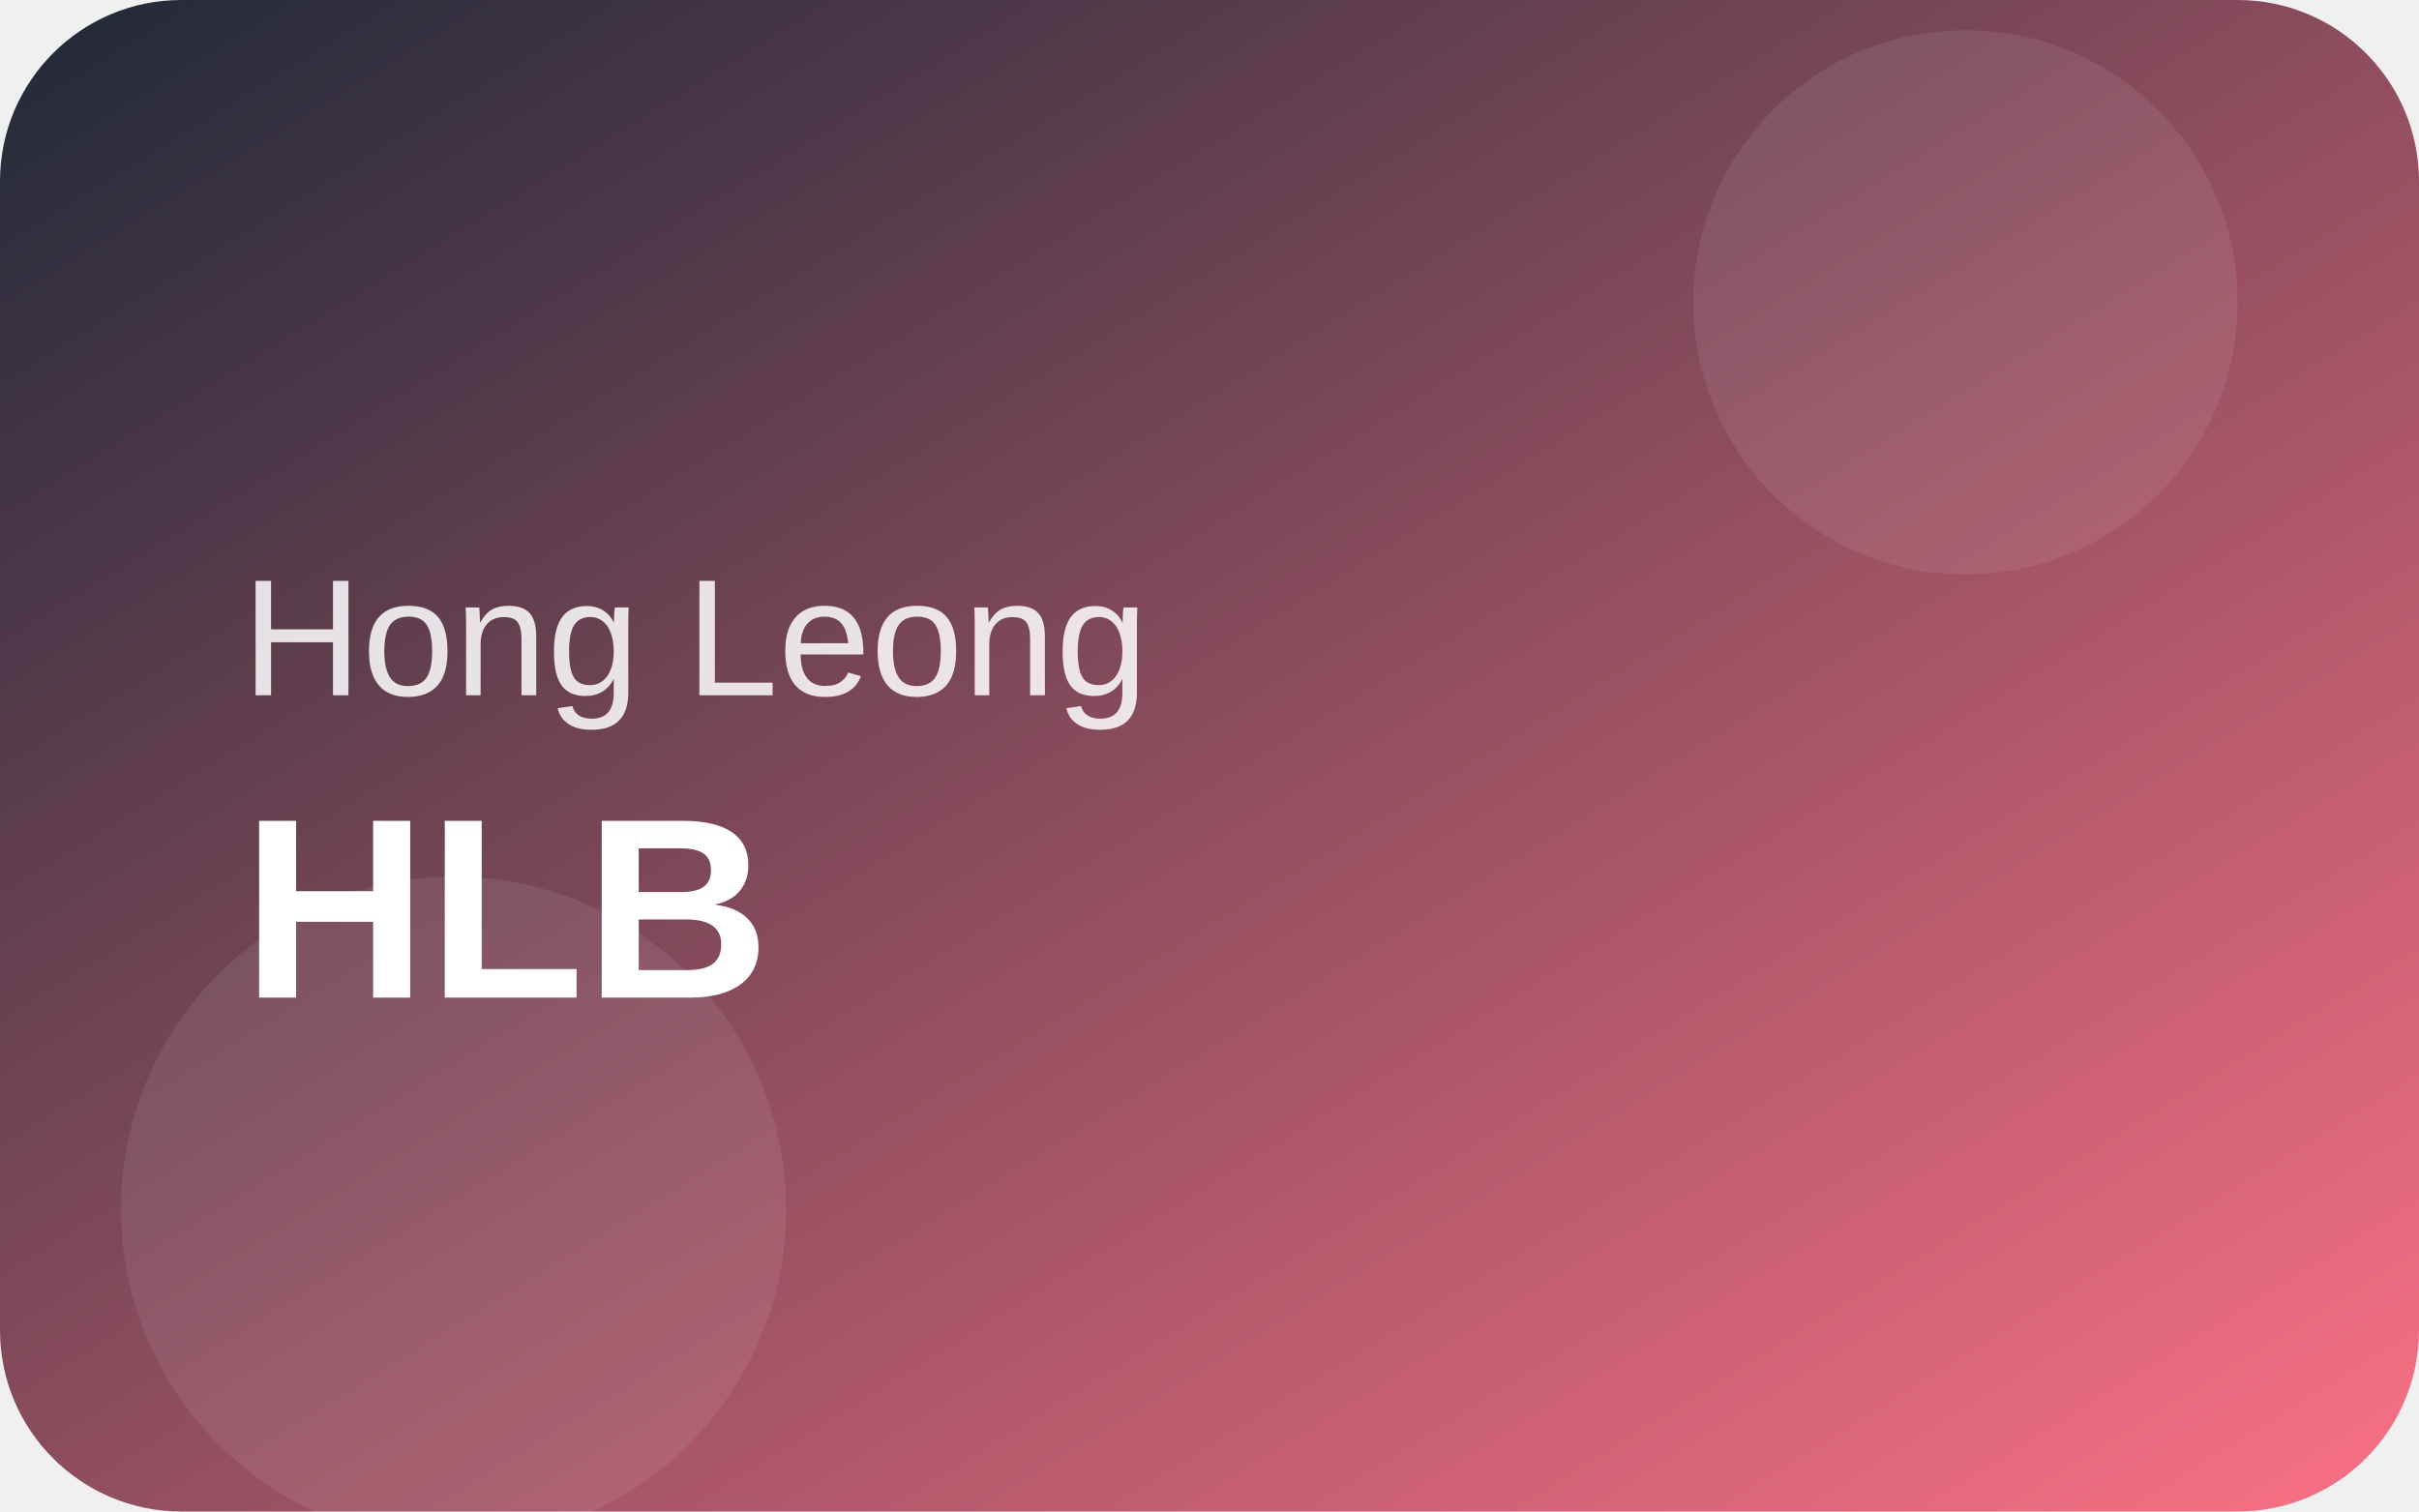
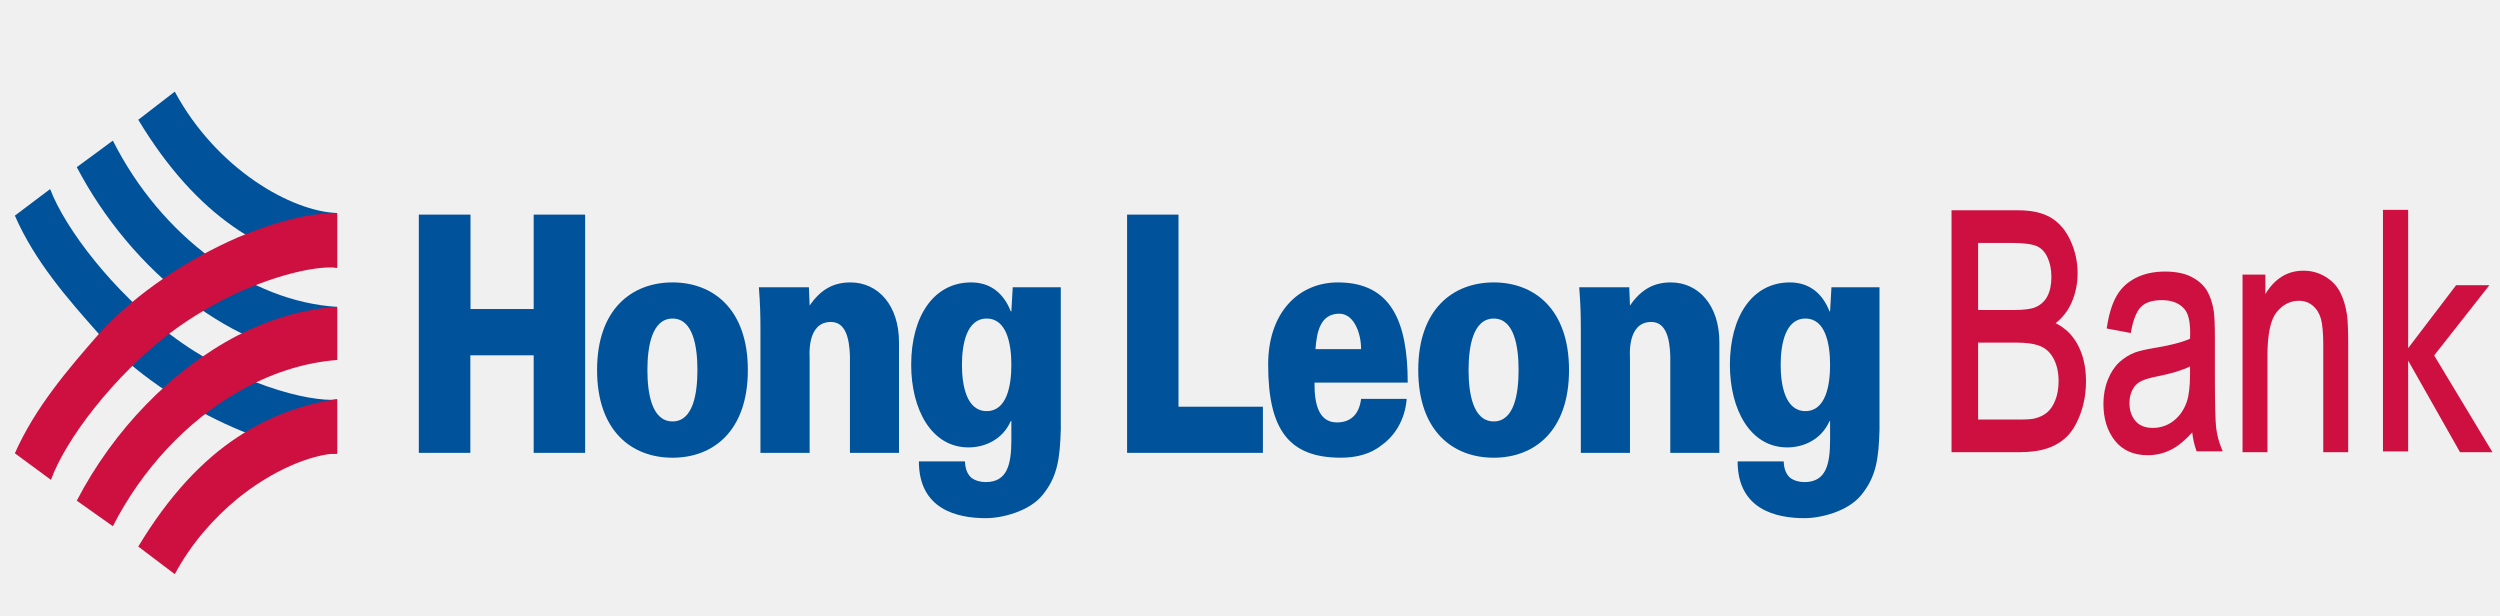
- <svg xmlns="http://www.w3.org/2000/svg" width="320" height="200" viewBox="0 0 320 200">
-   <defs>
-     <linearGradient id="bg" x1="0" y1="0" x2="1" y2="1">
-       <stop offset="0%" stop-color="#1f2937" />
-       <stop offset="100%" stop-color="#fb7185" />
-     </linearGradient>
+ <svg xmlns="http://www.w3.org/2000/svg" version="1.1" width="228.85" height="56.36" id="svg2" xml:space="preserve">
+   <defs id="defs6">
+     <clipPath id="clipPath16">
+       <path d="m 0,841.835 1238.33,0 L 1238.33,0 0,0 0,841.835 z" id="path18" />
+     </clipPath>
+     <clipPath id="clipPath34">
+       <path d="m 0,841.835 1238.33,0 L 1238.33,0 0,0 0,841.835 z" id="path36" />
+     </clipPath>
+     <clipPath id="clipPath50">
+       <path d="m 0,841.835 1238.33,0 L 1238.33,0 0,0 0,841.835 z" id="path52" />
+     </clipPath>
+     <clipPath id="clipPath66">
+       <path d="m 0,841.835 1238.33,0 L 1238.33,0 0,0 0,841.835 z" id="path68" />
+     </clipPath>
+     <clipPath id="clipPath82">
+       <path d="m 0,841.835 1238.33,0 L 1238.33,0 0,0 0,841.835 z" id="path84" />
+     </clipPath>
+     <clipPath id="clipPath98">
+       <path d="m 0,841.835 1238.33,0 L 1238.33,0 0,0 0,841.835 z" id="path100" />
+     </clipPath>
+     <clipPath id="clipPath114">
+       <path d="m 0,841.835 1238.33,0 L 1238.33,0 0,0 0,841.835 z" id="path116" />
+     </clipPath>
+     <clipPath id="clipPath130">
+       <path d="m 0,841.835 1238.33,0 L 1238.33,0 0,0 0,841.835 z" id="path132" />
+     </clipPath>
+     <clipPath id="clipPath146">
+       <path d="m 0,841.835 1238.33,0 L 1238.33,0 0,0 0,841.835 z" id="path148" />
+     </clipPath>
+     <clipPath id="clipPath162">
+       <path d="m 0,841.835 1238.33,0 L 1238.33,0 0,0 0,841.835 z" id="path164" />
+     </clipPath>
+     <clipPath id="clipPath178">
+       <path d="m 0,841.835 1238.33,0 L 1238.33,0 0,0 0,841.835 z" id="path180" />
+     </clipPath>
+     <clipPath id="clipPath194">
+       <path d="m 0,841.835 1238.33,0 L 1238.33,0 0,0 0,841.835 z" id="path196" />
+     </clipPath>
+     <clipPath id="clipPath210">
+       <path d="m 0,841.835 1238.33,0 L 1238.33,0 0,0 0,841.835 z" id="path212" />
+     </clipPath>
+     <clipPath id="clipPath226">
+       <path d="m 0,841.835 1238.33,0 L 1238.33,0 0,0 0,841.835 z" id="path228" />
+     </clipPath>
+     <clipPath id="clipPath242">
+       <path d="m 0,841.835 1238.33,0 L 1238.33,0 0,0 0,841.835 z" id="path244" />
+     </clipPath>
+     <clipPath id="clipPath258">
+       <path d="m 0,841.835 1238.33,0 L 1238.33,0 0,0 0,841.835 z" id="path260" />
+     </clipPath>
+     <clipPath id="clipPath274">
+       <path d="m 0,841.835 1238.33,0 L 1238.33,0 0,0 0,841.835 z" id="path276" />
+     </clipPath>
+     <clipPath id="clipPath290">
+       <path d="m 0,841.835 1238.33,0 L 1238.33,0 0,0 0,841.835 z" id="path292" />
+     </clipPath>
+     <clipPath id="clipPath306">
+       <path d="m 0,841.835 1238.33,0 L 1238.33,0 0,0 0,841.835 z" id="path308" />
+     </clipPath>
+     <clipPath id="clipPath322">
+       <path d="m 0,841.835 1238.33,0 L 1238.33,0 0,0 0,841.835 z" id="path324" />
+     </clipPath>
+     <clipPath id="clipPath338">
+       <path d="m 0,841.835 1238.33,0 L 1238.33,0 0,0 0,841.835 z" id="path340" />
+     </clipPath>
+     <clipPath id="clipPath354">
+       <path d="m 0,841.835 1238.33,0 L 1238.33,0 0,0 0,841.835 z" id="path356" />
+     </clipPath>
+     <clipPath id="clipPath370">
+       <path d="m 0,841.835 1238.33,0 L 1238.33,0 0,0 0,841.835 z" id="path372" />
+     </clipPath>
+     <clipPath id="clipPath386">
+       <path d="m 0,841.835 1238.33,0 L 1238.33,0 0,0 0,841.835 z" id="path388" />
+     </clipPath>
+     <clipPath id="clipPath402">
+       <path d="m 0,841.835 1238.33,0 L 1238.33,0 0,0 0,841.835 z" id="path404" />
+     </clipPath>
+     <clipPath id="clipPath418">
+       <path d="m 0,841.835 1238.33,0 L 1238.33,0 0,0 0,841.835 z" id="path420" />
+     </clipPath>
+     <clipPath id="clipPath434">
+       <path d="m 0,841.835 1238.33,0 L 1238.33,0 0,0 0,841.835 z" id="path436" />
+     </clipPath>
+     <clipPath id="clipPath450">
+       <path d="m 0,841.835 1238.33,0 L 1238.33,0 0,0 0,841.835 z" id="path452" />
+     </clipPath>
+     <clipPath id="clipPath466">
+       <path d="m 0,841.835 1238.33,0 L 1238.33,0 0,0 0,841.835 z" id="path468" />
+     </clipPath>
+     <clipPath id="clipPath482">
+       <path d="m 0,841.835 1238.33,0 L 1238.33,0 0,0 0,841.835 z" id="path484" />
+     </clipPath>
+     <clipPath id="clipPath498">
+       <path d="m 0,841.835 1238.33,0 L 1238.33,0 0,0 0,841.835 z" id="path500" />
+     </clipPath>
+     <clipPath id="clipPath514">
+       <path d="m 0,841.835 1238.33,0 L 1238.33,0 0,0 0,841.835 z" id="path516" />
+     </clipPath>
+     <clipPath id="clipPath530">
+       <path d="m 0,841.835 1238.33,0 L 1238.33,0 0,0 0,841.835 z" id="path532" />
+     </clipPath>
+     <clipPath id="clipPath546">
+       <path d="m 0,841.835 1238.33,0 L 1238.33,0 0,0 0,841.835 z" id="path548" />
+     </clipPath>
+     <clipPath id="clipPath562">
+       <path d="m 0,841.835 1238.33,0 L 1238.33,0 0,0 0,841.835 z" id="path564" />
+     </clipPath>
+     <clipPath id="clipPath578">
+       <path d="m 0,841.835 1238.33,0 L 1238.33,0 0,0 0,841.835 z" id="path580" />
+     </clipPath>
+     <clipPath id="clipPath594">
+       <path d="m 0,841.835 1238.33,0 L 1238.33,0 0,0 0,841.835 z" id="path596" />
+     </clipPath>
+     <clipPath id="clipPath610">
+       <path d="m 0,841.835 1238.33,0 L 1238.33,0 0,0 0,841.835 z" id="path612" />
+     </clipPath>
+     <clipPath id="clipPath626">
+       <path d="m 0,841.835 1238.33,0 L 1238.33,0 0,0 0,841.835 z" id="path628" />
+     </clipPath>
+     <clipPath id="clipPath642">
+       <path d="m 0,841.835 1238.33,0 L 1238.33,0 0,0 0,841.835 z" id="path644" />
+     </clipPath>
+     <clipPath id="clipPath658">
+       <path d="m 0,841.835 1238.33,0 L 1238.33,0 0,0 0,841.835 z" id="path660" />
+     </clipPath>
+     <clipPath id="clipPath674">
+       <path d="m 0,841.835 1238.33,0 L 1238.33,0 0,0 0,841.835 z" id="path676" />
+     </clipPath>
+     <clipPath id="clipPath690">
+       <path d="m 0,841.835 1238.33,0 L 1238.33,0 0,0 0,841.835 z" id="path692" />
+     </clipPath>
+     <clipPath id="clipPath706">
+       <path d="m 0,841.835 1238.33,0 L 1238.33,0 0,0 0,841.835 z" id="path708" />
+     </clipPath>
+     <clipPath id="clipPath722">
+       <path d="m 0,841.835 1238.33,0 L 1238.33,0 0,0 0,841.835 z" id="path724" />
+     </clipPath>
+     <clipPath id="clipPath738">
+       <path d="m 0,841.835 1238.33,0 L 1238.33,0 0,0 0,841.835 z" id="path740" />
+     </clipPath>
+     <clipPath id="clipPath754">
+       <path d="m 0,841.835 1238.33,0 L 1238.33,0 0,0 0,841.835 z" id="path756" />
+     </clipPath>
+     <clipPath id="clipPath770">
+       <path d="m 0,841.835 1238.33,0 L 1238.33,0 0,0 0,841.835 z" id="path772" />
+     </clipPath>
+     <clipPath id="clipPath786">
+       <path d="m 0,841.835 1238.33,0 L 1238.33,0 0,0 0,841.835 z" id="path788" />
+     </clipPath>
+     <clipPath id="clipPath802">
+       <path d="m 0,841.835 1238.33,0 L 1238.33,0 0,0 0,841.835 z" id="path804" />
+     </clipPath>
+     <clipPath id="clipPath818">
+       <path d="m 0,841.835 1238.33,0 L 1238.33,0 0,0 0,841.835 z" id="path820" />
+     </clipPath>
+     <clipPath id="clipPath834">
+       <path d="m 0,841.835 1238.33,0 L 1238.33,0 0,0 0,841.835 z" id="path836" />
+     </clipPath>
+     <clipPath id="clipPath850">
+       <path d="m 0,841.835 1238.33,0 L 1238.33,0 0,0 0,841.835 z" id="path852" />
+     </clipPath>
+     <clipPath id="clipPath866">
+       <path d="m 0,841.835 1238.33,0 L 1238.33,0 0,0 0,841.835 z" id="path868" />
+     </clipPath>
+     <clipPath id="clipPath882">
+       <path d="m 0,841.835 1238.33,0 L 1238.33,0 0,0 0,841.835 z" id="path884" />
+     </clipPath>
+     <clipPath id="clipPath898">
+       <path d="m 0,841.835 1238.33,0 L 1238.33,0 0,0 0,841.835 z" id="path900" />
+     </clipPath>
+     <clipPath id="clipPath914">
+       <path d="m 0,841.835 1238.33,0 L 1238.33,0 0,0 0,841.835 z" id="path916" />
+     </clipPath>
+     <clipPath id="clipPath930">
+       <path d="m 0,841.835 1238.33,0 L 1238.33,0 0,0 0,841.835 z" id="path932" />
+     </clipPath>
+     <clipPath id="clipPath946">
+       <path d="m 0,841.835 1238.33,0 L 1238.33,0 0,0 0,841.835 z" id="path948" />
+     </clipPath>
+     <clipPath id="clipPath962">
+       <path d="m 0,841.835 1238.33,0 L 1238.33,0 0,0 0,841.835 z" id="path964" />
+     </clipPath>
+     <clipPath id="clipPath978">
+       <path d="m 0,841.835 1238.33,0 L 1238.33,0 0,0 0,841.835 z" id="path980" />
+     </clipPath>
+     <clipPath id="clipPath994">
+       <path d="m 0,841.835 1238.33,0 L 1238.33,0 0,0 0,841.835 z" id="path996" />
+     </clipPath>
+     <clipPath id="clipPath1010">
+       <path d="m 0,841.835 1238.33,0 L 1238.33,0 0,0 0,841.835 z" id="path1012" />
+     </clipPath>
+     <clipPath id="clipPath1026">
+       <path d="m 0,841.835 1238.33,0 L 1238.33,0 0,0 0,841.835 z" id="path1028" />
+     </clipPath>
+     <clipPath id="clipPath1042">
+       <path d="m 0,841.835 1238.33,0 L 1238.33,0 0,0 0,841.835 z" id="path1044" />
+     </clipPath>
+     <clipPath id="clipPath1058">
+       <path d="m 0,841.835 1238.33,0 L 1238.33,0 0,0 0,841.835 z" id="path1060" />
+     </clipPath>
+     <clipPath id="clipPath1074">
+       <path d="m 0,841.835 1238.33,0 L 1238.33,0 0,0 0,841.835 z" id="path1076" />
+     </clipPath>
+     <clipPath id="clipPath1090">
+       <path d="m 0,841.835 1238.33,0 L 1238.33,0 0,0 0,841.835 z" id="path1092" />
+     </clipPath>
+     <clipPath id="clipPath1106">
+       <path d="m 0,841.835 1238.33,0 L 1238.33,0 0,0 0,841.835 z" id="path1108" />
+     </clipPath>
+     <clipPath id="clipPath1122">
+       <path d="m 0,841.835 1238.33,0 L 1238.33,0 0,0 0,841.835 z" id="path1124" />
+     </clipPath>
+     <clipPath id="clipPath1138">
+       <path d="m 0,841.835 1238.33,0 L 1238.33,0 0,0 0,841.835 z" id="path1140" />
+     </clipPath>
+     <clipPath id="clipPath1154">
+       <path d="m 0,841.835 1238.33,0 L 1238.33,0 0,0 0,841.835 z" id="path1156" />
+     </clipPath>
+     <clipPath id="clipPath1170">
+       <path d="m 0,841.835 1238.33,0 L 1238.33,0 0,0 0,841.835 z" id="path1172" />
+     </clipPath>
+     <clipPath id="clipPath1186">
+       <path d="m 0,841.835 1238.33,0 L 1238.33,0 0,0 0,841.835 z" id="path1188" />
+     </clipPath>
+     <clipPath id="clipPath1202">
+       <path d="m 0,841.835 1238.33,0 L 1238.33,0 0,0 0,841.835 z" id="path1204" />
+     </clipPath>
+     <clipPath id="clipPath1218">
+       <path d="m 0,841.835 1238.33,0 L 1238.33,0 0,0 0,841.835 z" id="path1220" />
+     </clipPath>
+     <clipPath id="clipPath1234">
+       <path d="m 0,841.835 1238.33,0 L 1238.33,0 0,0 0,841.835 z" id="path1236" />
+     </clipPath>
+     <clipPath id="clipPath1250">
+       <path d="m 0,841.835 1238.33,0 L 1238.33,0 0,0 0,841.835 z" id="path1252" />
+     </clipPath>
+     <clipPath id="clipPath1266">
+       <path d="m 0,841.835 1238.33,0 L 1238.33,0 0,0 0,841.835 z" id="path1268" />
+     </clipPath>
+     <clipPath id="clipPath1282">
+       <path d="m 0,841.835 1238.33,0 L 1238.33,0 0,0 0,841.835 z" id="path1284" />
+     </clipPath>
+     <clipPath id="clipPath1298">
+       <path d="m 0,841.835 1238.33,0 L 1238.33,0 0,0 0,841.835 z" id="path1300" />
+     </clipPath>
+     <clipPath id="clipPath1314">
+       <path d="m 0,841.835 1238.33,0 L 1238.33,0 0,0 0,841.835 z" id="path1316" />
+     </clipPath>
+     <clipPath id="clipPath1330">
+       <path d="m 0,841.835 1238.33,0 L 1238.33,0 0,0 0,841.835 z" id="path1332" />
+     </clipPath>
+     <clipPath id="clipPath1346">
+       <path d="m 0,841.835 1238.33,0 L 1238.33,0 0,0 0,841.835 z" id="path1348" />
+     </clipPath>
+     <clipPath id="clipPath1362">
+       <path d="m 0,841.835 1238.33,0 L 1238.33,0 0,0 0,841.835 z" id="path1364" />
+     </clipPath>
+     <clipPath id="clipPath1378">
+       <path d="m 0,841.835 1238.33,0 L 1238.33,0 0,0 0,841.835 z" id="path1380" />
+     </clipPath>
+     <clipPath id="clipPath1394">
+       <path d="m 0,841.835 1238.33,0 L 1238.33,0 0,0 0,841.835 z" id="path1396" />
+     </clipPath>
+     <clipPath id="clipPath1410">
+       <path d="m 0,841.835 1238.33,0 L 1238.33,0 0,0 0,841.835 z" id="path1412" />
+     </clipPath>
+     <clipPath id="clipPath1426">
+       <path d="m 0,841.835 1238.33,0 L 1238.33,0 0,0 0,841.835 z" id="path1428" />
+     </clipPath>
+     <clipPath id="clipPath1442">
+       <path d="m 0,841.835 1238.33,0 L 1238.33,0 0,0 0,841.835 z" id="path1444" />
+     </clipPath>
+     <clipPath id="clipPath1458">
+       <path d="m 0,841.835 1238.33,0 L 1238.33,0 0,0 0,841.835 z" id="path1460" />
+     </clipPath>
+     <clipPath id="clipPath1474">
+       <path d="m 0,841.835 1238.33,0 L 1238.33,0 0,0 0,841.835 z" id="path1476" />
+     </clipPath>
+     <clipPath id="clipPath1490">
+       <path d="m 0,841.835 1238.33,0 L 1238.33,0 0,0 0,841.835 z" id="path1492" />
+     </clipPath>
+     <clipPath id="clipPath1506">
+       <path d="m 0,841.835 1238.33,0 L 1238.33,0 0,0 0,841.835 z" id="path1508" />
+     </clipPath>
+     <clipPath id="clipPath1522">
+       <path d="m 0,841.835 1238.33,0 L 1238.33,0 0,0 0,841.835 z" id="path1524" />
+     </clipPath>
+     <clipPath id="clipPath1538">
+       <path d="m 0,841.835 1238.33,0 L 1238.33,0 0,0 0,841.835 z" id="path1540" />
+     </clipPath>
+     <clipPath id="clipPath1562">
+       <path d="m 0,841.835 1238.33,0 L 1238.33,0 0,0 0,841.835 z" id="path1564" />
+     </clipPath>
+     <clipPath id="clipPath1594">
+       <path d="m 954.634,841.835 168.566,0 0,-224.278 -168.566,0 0,224.278 z" id="path1596" />
+     </clipPath>
+     <clipPath id="clipPath1606">
+       <path d="m 0,841.835 1238.33,0 L 1238.33,0 0,0 0,841.835 z" id="path1608" />
+     </clipPath>
  </defs>
-   <rect width="320" height="200" rx="24" fill="url(#bg)" />
-   <circle cx="260" cy="40" r="36" fill="white" opacity="0.08" />
-   <circle cx="60" cy="160" r="44" fill="white" opacity="0.08" />
-   <text x="32" y="92" font-family="Arial, sans-serif" font-size="22" fill="white" opacity="0.85">Hong Leong</text>
-   <text x="32" y="132" font-family="Arial, sans-serif" font-size="34" font-weight="700" fill="white">HLB</text>
+   <g transform="matrix(1.25,0,0,-1.25,0,56.35995)" id="g10">
+     <g id="g1558">
+       <g clip-path="url(#clipPath1562)" id="g1560">
+         <g transform="translate(630.671,-0.55099)" id="g1566">
+           <path d="M 0,0 0,0" id="path1568" style="fill:none;stroke:#936fb1;stroke-width:1;stroke-linecap:round;stroke-linejoin:round;stroke-miterlimit:4;stroke-opacity:1;stroke-dasharray:none" />
+           <g transform="translate(0,-13.177)" id="g1570">
+             <path d="M 0,0 0,0" id="path1572" style="fill:none;stroke:#936fb1;stroke-width:1;stroke-linecap:round;stroke-linejoin:round;stroke-miterlimit:4;stroke-opacity:1;stroke-dasharray:none" />
+           </g>
+         </g>
+       </g>
+     </g>
+     <g transform="matrix(0.9949345,0,0,1.264432,12.46937,20.59506)" id="g1622">
+       <path d="M 0,0 C -4.165,2.475 -7.697,6.067 -8.844,8.42 L -11.439,6.882 C -9.96,4.226 -7.576,2.082 -5.222,0 -0.061,-4.466 8.479,-7.032 12.282,-6.911 l 0,3.138 C 10.17,-3.923 4.737,-2.837 0,0" id="path1624" style="fill:#00529b;fill-opacity:1;fill-rule:evenodd;stroke:none" />
+     </g>
+     <g transform="matrix(0.9949345,0,0,1.264432,8.264776,34.79084)" id="g1626">
+       <path d="M 0,0 -2.655,-1.538 C 1.328,-7.514 8.813,-12.344 16.508,-12.705 l 0,3.077 C 10.111,-9.325 3.561,-5.553 0,0" id="path1628" style="fill:#00529b;fill-opacity:1;fill-rule:evenodd;stroke:none" />
+     </g>
+     <g transform="matrix(0.9949345,0,0,1.264432,12.79869,38.37803)" id="g1630">
+       <path d="m 0,0 -2.686,-1.63 c 4.346,-5.674 9.417,-7.968 14.637,-8.571 l 0,3.17 C 8.602,-6.943 3.079,-4.497 0,0" id="path1632" style="fill:#00529b;fill-opacity:1;fill-rule:evenodd;stroke:none" />
+     </g>
+     <g transform="matrix(0.9949345,0,0,1.264432,10.1263,5.064051)" id="g1634">
+       <path d="m 0,0 2.686,-1.6 c 1.237,1.811 2.899,3.259 4.618,4.376 2.565,1.63 5.312,2.536 7.333,2.625 l 0,3.14 C 12.133,8.239 9.688,7.574 7.304,6.336 4.738,5.009 2.264,2.958 0,0" id="path1636" style="fill:#ce1041;fill-opacity:1;fill-rule:nonzero;stroke:none" />
+     </g>
+     <g transform="matrix(0.9949345,0,0,1.264432,5.62223,8.422382)" id="g1638">
+       <path d="m 0,0 2.656,-1.479 c 2.173,3.349 5.493,6.097 9.175,7.756 2.354,1.087 4.859,1.72 7.334,1.872 l 0,3.077 C 16.66,11.106 14.185,10.502 11.831,9.566 6.972,7.575 2.687,4.075 0,0" id="path1640" style="fill:#ce1041;fill-opacity:1;fill-rule:nonzero;stroke:none" />
+     </g>
+     <g transform="matrix(0.9949345,0,0,1.264432,17.3933,27.69358)" id="g1642">
+       <path d="m 0,0 c -3.501,-1.207 -7.334,-3.109 -10.171,-5.554 -2.353,-2.112 -4.738,-4.316 -6.217,-6.942 l 2.656,-1.539 c 1.086,2.356 4.618,6.006 8.783,8.511 1.629,0.967 3.319,1.721 4.949,2.324 3.139,1.116 5.945,1.571 7.334,1.449 l 0,3.138 C 5.614,1.479 2.928,0.965 0,0" id="path1644" style="fill:#ce1041;fill-opacity:1;fill-rule:nonzero;stroke:none" />
+     </g>
+     <g transform="matrix(0.9949345,0,0,1.264432,30.67169,11.92486)" id="g1646">
+       <path d="m 0,0 0,13.798 3.803,0 0,-5.469 4.65,0 0,5.469 3.787,0 0,-13.798 -3.787,0 0,5.649 -4.662,0 L 3.791,0 0,0" id="path1648" style="fill:#00529b;fill-opacity:1;fill-rule:nonzero;stroke:none" />
+     </g>
+     <g transform="matrix(0.9949345,0,0,1.264432,49.25309,24.40606)" id="g1650">
+       <path d="m 0,0 c -2.995,0 -5.556,-1.542 -5.556,-5.074 0,-3.545 2.561,-5.079 5.556,-5.079 2.975,0 5.541,1.534 5.541,5.079 C 5.541,-1.542 2.975,0 0,0 m -1.852,-5.074 c 0,1.353 0.326,2.981 1.852,2.981 1.514,0 1.83,-1.628 1.83,-2.981 0,-1.358 -0.316,-2.977 -1.83,-2.977 -1.526,0 -1.852,1.619 -1.852,2.977" id="path1652" style="fill:#00529b;fill-opacity:1;fill-rule:nonzero;stroke:none" />
+     </g>
+     <g transform="matrix(0.9949345,0,0,1.264432,109.3899,24.40606)" id="g1654">
+       <path d="m 0,0 c -2.995,0 -5.557,-1.542 -5.557,-5.074 0,-3.545 2.562,-5.079 5.557,-5.079 2.975,0 5.541,1.534 5.541,5.079 C 5.541,-1.542 2.975,0 0,0 m -1.853,-5.074 c 0,1.353 0.326,2.981 1.853,2.981 1.514,0 1.829,-1.628 1.829,-2.981 0,-1.358 -0.315,-2.977 -1.829,-2.977 -1.527,0 -1.853,1.619 -1.853,2.977" id="path1656" style="fill:#00529b;fill-opacity:1;fill-rule:nonzero;stroke:none" />
+     </g>
+     <g transform="matrix(0.9949345,0,0,1.264432,59.29098,22.70919)" id="g1658">
+       <path d="M 0,0 C 0.826,0.956 1.784,1.342 3.004,1.342 5.054,1.342 6.578,0 6.578,-2.12 l 0,-6.409 -3.612,0 0,5.634 C 2.92,-1.962 2.685,-0.948 1.566,-0.948 -0.224,-0.948 0,-2.911 0,-3.031 l 0,-5.498 -3.62,0 0,7.118 c 0,0.86 -0.016,1.427 -0.116,2.473 l 3.682,0 L 0,0" id="path1660" style="fill:#00529b;fill-opacity:1;fill-rule:nonzero;stroke:none" />
+     </g>
+     <g transform="matrix(0.9949345,0,0,1.264432,119.3661,22.70919)" id="g1662">
+       <path d="M 0,0 C 0.828,0.956 1.785,1.342 3.006,1.342 5.057,1.342 6.58,0 6.58,-2.12 l 0,-6.409 -3.613,0 0,5.634 C 2.922,-1.962 2.687,-0.948 1.566,-0.948 -0.223,-0.948 0,-2.911 0,-3.031 l 0,-5.498 -3.617,0 0,7.118 c 0,0.86 -0.017,1.427 -0.118,2.473 l 3.682,0 L 0,0" id="path1664" style="fill:#00529b;fill-opacity:1;fill-rule:nonzero;stroke:none" />
+     </g>
+     <g transform="matrix(0.9949345,0,0,1.264432,137.6401,24.05202)" id="g1666">
+       <path d="m 0,0 -3.537,0 -0.101,-1.398 -0.042,0 c -0.554,1.121 -1.583,1.678 -2.918,1.678 -2.773,0 -4.414,-1.981 -4.414,-4.773 0,-2.553 1.467,-4.783 4.221,-4.783 1.219,0 2.518,0.464 3.111,1.527 l 0.042,0 0,-1.087 c 0,-1.412 -0.289,-2.449 -1.891,-2.449 -0.381,0 -0.764,0.083 -1.045,0.247 -0.27,0.186 -0.457,0.478 -0.478,0.95 l -3.391,0 c 0,-2.778 2.812,-3.286 4.931,-3.286 1.204,0 3.195,0.396 4.165,1.338 1.121,1.071 1.283,2.139 1.347,3.776 L 0,0 z m -3.638,-4.493 c 0,-1.196 -0.324,-2.68 -1.816,-2.68 -1.482,0 -1.821,1.484 -1.821,2.68 0,1.187 0.339,2.68 1.821,2.68 1.492,0 1.816,-1.493 1.816,-2.68" id="path1668" style="fill:#00529b;fill-opacity:1;fill-rule:nonzero;stroke:none" />
+     </g>
+     <g transform="matrix(0.9949345,0,0,1.264432,77.68334,24.05202)" id="g1670">
+       <path d="m 0,0 -3.537,0 -0.101,-1.398 -0.043,0 c -0.556,1.121 -1.583,1.678 -2.917,1.678 -2.774,0 -4.413,-1.981 -4.413,-4.773 0,-2.553 1.465,-4.783 4.22,-4.783 1.217,0 2.517,0.464 3.11,1.527 l 0.043,0 0,-1.087 c 0,-1.412 -0.289,-2.449 -1.89,-2.449 -0.382,0 -0.765,0.083 -1.046,0.247 -0.27,0.186 -0.459,0.478 -0.479,0.95 l -3.391,0 c 0,-2.778 2.813,-3.286 4.931,-3.286 1.204,0 3.195,0.396 4.167,1.338 1.118,1.071 1.28,2.139 1.346,3.776 L 0,0 z m -3.638,-4.493 c 0,-1.196 -0.324,-2.68 -1.817,-2.68 -1.482,0 -1.82,1.484 -1.82,2.68 0,1.187 0.338,2.68 1.82,2.68 1.493,0 1.817,-1.493 1.817,-2.68" id="path1672" style="fill:#00529b;fill-opacity:1;fill-rule:nonzero;stroke:none" />
+     </g>
+     <g transform="matrix(0.9949345,0,0,1.264432,82.53962,11.92486)" id="g1674">
+       <path d="m 0,0 0,13.798 3.783,0 0,-11.126 6.213,0 L 9.996,0 0,0" id="path1676" style="fill:#00529b;fill-opacity:1;fill-rule:nonzero;stroke:none" />
+     </g>
+     <g transform="matrix(0.9949345,0,0,1.264432,103.09,17.06983)" id="g1678">
+       <path d="m 0,0 c 0,3.565 -1.247,5.802 -5.137,5.802 -2.873,0 -5.135,-1.715 -5.135,-4.758 0,-3.768 1.52,-5.394 5.356,-5.394 1.123,0 2.199,0.209 3.023,0.743 0.92,0.517 1.697,1.435 1.816,2.665 l -3.355,0 c -0.139,-0.894 -0.762,-1.365 -1.777,-1.365 -1.342,0 -1.67,1.067 -1.651,2.307 L 0,0 z m -6.79,1.939 c 0.1,1.095 0.411,1.994 1.653,2.05 0.552,0.032 0.974,-0.215 1.264,-0.613 0.288,-0.393 0.441,-0.925 0.441,-1.437 l -3.358,0" id="path1680" style="fill:#00529b;fill-opacity:1;fill-rule:nonzero;stroke:none" />
+     </g>
+     <g transform="matrix(0.9949345,0,0,1.264432,149.0291,22.57896)" id="g1682">
+       <path d="m 0,0 c -0.296,-0.097 -0.827,-0.153 -1.568,-0.153 l -2.622,0 0,3.886 2.415,0 C -0.867,3.734 -0.226,3.667 0.121,3.549 0.47,3.427 0.729,3.216 0.916,2.894 1.108,2.57 1.204,2.195 1.205,1.757 1.204,1.296 1.1,0.925 0.901,0.632 0.702,0.341 0.407,0.131 0,0 M -0.027,-6.434 C -0.228,-6.475 -0.609,-6.498 -1.15,-6.497 l -3.04,0 0,4.457 2.815,0 c 0.801,0 1.413,-0.078 1.821,-0.225 0.406,-0.143 0.716,-0.388 0.945,-0.741 0.227,-0.356 0.342,-0.772 0.344,-1.264 0,-0.42 -0.082,-0.784 -0.238,-1.098 C 1.336,-5.686 1.137,-5.92 0.899,-6.079 0.655,-6.243 0.349,-6.362 -0.027,-6.434 z m 3.133,4.322 c -0.383,0.543 -0.923,0.937 -1.592,1.196 0.498,0.309 0.893,0.695 1.159,1.164 0.306,0.536 0.461,1.116 0.461,1.725 0,0.655 -0.173,1.284 -0.517,1.88 -0.345,0.6 -0.831,1.05 -1.443,1.34 -0.615,0.288 -1.415,0.429 -2.402,0.429 l -4.918,0 0,-14.01 4.996,0 c 0.82,0 1.518,0.078 2.094,0.235 0.572,0.157 1.056,0.391 1.445,0.706 0.39,0.315 0.713,0.76 0.973,1.326 0.26,0.571 0.39,1.191 0.39,1.851 0,0.823 -0.214,1.547 -0.646,2.158" id="path1684" style="fill:#ce1041;fill-opacity:1;fill-rule:nonzero;stroke:none" />
+     </g>
+     <g transform="matrix(0.9949345,0,0,1.264432,160.3803,18.2546)" id="g1686">
+       <path d="m 0,0 0,-0.422 c 0,-0.72 -0.081,-1.268 -0.239,-1.628 -0.207,-0.466 -0.535,-0.836 -0.975,-1.105 -0.443,-0.268 -0.958,-0.406 -1.531,-0.406 -0.564,0 -0.998,0.139 -1.285,0.413 -0.29,0.276 -0.429,0.611 -0.429,1.025 0,0.271 0.064,0.51 0.197,0.731 0.131,0.217 0.312,0.379 0.555,0.495 0.252,0.118 0.695,0.229 1.32,0.325 1.019,0.159 1.82,0.35 2.387,0.572 m 2.306,-4.725 c -0.188,0.365 -0.315,0.752 -0.38,1.152 -0.064,0.404 -0.097,1.396 -0.097,2.946 l 0,2.243 C 1.829,2.379 1.802,2.893 1.75,3.192 1.653,3.671 1.483,4.073 1.242,4.391 0.998,4.711 0.617,4.977 0.109,5.184 -0.393,5.39 -1.051,5.494 -1.846,5.494 -2.649,5.494 -3.364,5.374 -3.97,5.135 -4.591,4.893 -5.073,4.542 -5.4,4.091 -5.727,3.643 -5.963,3.054 -6.105,2.333 l -0.028,-0.136 1.771,-0.263 0.028,0.118 c 0.16,0.67 0.404,1.143 0.726,1.398 0.322,0.257 0.84,0.389 1.537,0.389 0.743,0 1.309,-0.18 1.68,-0.535 0.265,-0.253 0.4,-0.709 0.4,-1.352 C 0.009,1.897 0.006,1.784 0.002,1.605 -0.581,1.398 -1.475,1.217 -2.657,1.064 -3.275,0.982 -3.746,0.896 -4.057,0.806 -4.483,0.678 -4.871,0.486 -5.213,0.237 c -0.346,-0.256 -0.629,-0.597 -0.84,-1.015 -0.213,-0.42 -0.322,-0.887 -0.322,-1.392 0,-0.861 0.285,-1.58 0.851,-2.136 0.562,-0.554 1.375,-0.836 2.408,-0.836 0.625,0 1.217,0.112 1.762,0.337 0.486,0.198 0.994,0.527 1.515,0.98 0.057,-0.378 0.154,-0.72 0.29,-1.016 l 0.035,-0.077 1.92,0 -0.1,0.193" id="path1688" style="fill:#ce1041;fill-opacity:1;fill-rule:nonzero;stroke:none" />
+     </g>
+     <g transform="matrix(0.9949345,0,0,1.264432,171.8738,22.0479)" id="g1690">
+       <path d="M 0,0 -0.002,0.002 C -0.096,0.5 -0.265,0.935 -0.508,1.304 -0.755,1.68 -1.127,1.98 -1.611,2.206 -2.097,2.432 -2.629,2.544 -3.205,2.544 -4.377,2.547 -5.324,2.086 -6.007,1.189 l 0,1.129 -1.681,0 0,-10.286 1.835,0 0,5.604 c -0.001,1.269 0.246,2.105 0.683,2.514 0.463,0.44 0.999,0.652 1.636,0.652 0.398,0 0.73,-0.095 1.017,-0.284 0.288,-0.19 0.482,-0.437 0.597,-0.754 l 0,0.002 c 0.112,-0.316 0.174,-0.824 0.174,-1.506 l 0,-6.228 1.835,0 0,6.293 C 0.088,-0.885 0.061,-0.333 0,0" id="path1692" style="fill:#ce1041;fill-opacity:1;fill-rule:nonzero;stroke:none" />
+     </g>
+     <g transform="matrix(0.9949345,0,0,1.264432,178.2573,19.05878)" id="g1694">
+       <path d="m 0,0 4.065,4.067 -2.451,0 -3.528,-3.645 0,8.009 -1.853,0 0,-13.989 1.853,0 0,5.26 3.818,-5.305 2.387,0 L 0,0" id="path1696" style="fill:#ce1041;fill-opacity:1;fill-rule:nonzero;stroke:none" />
+     </g>
+   </g>
</svg>
